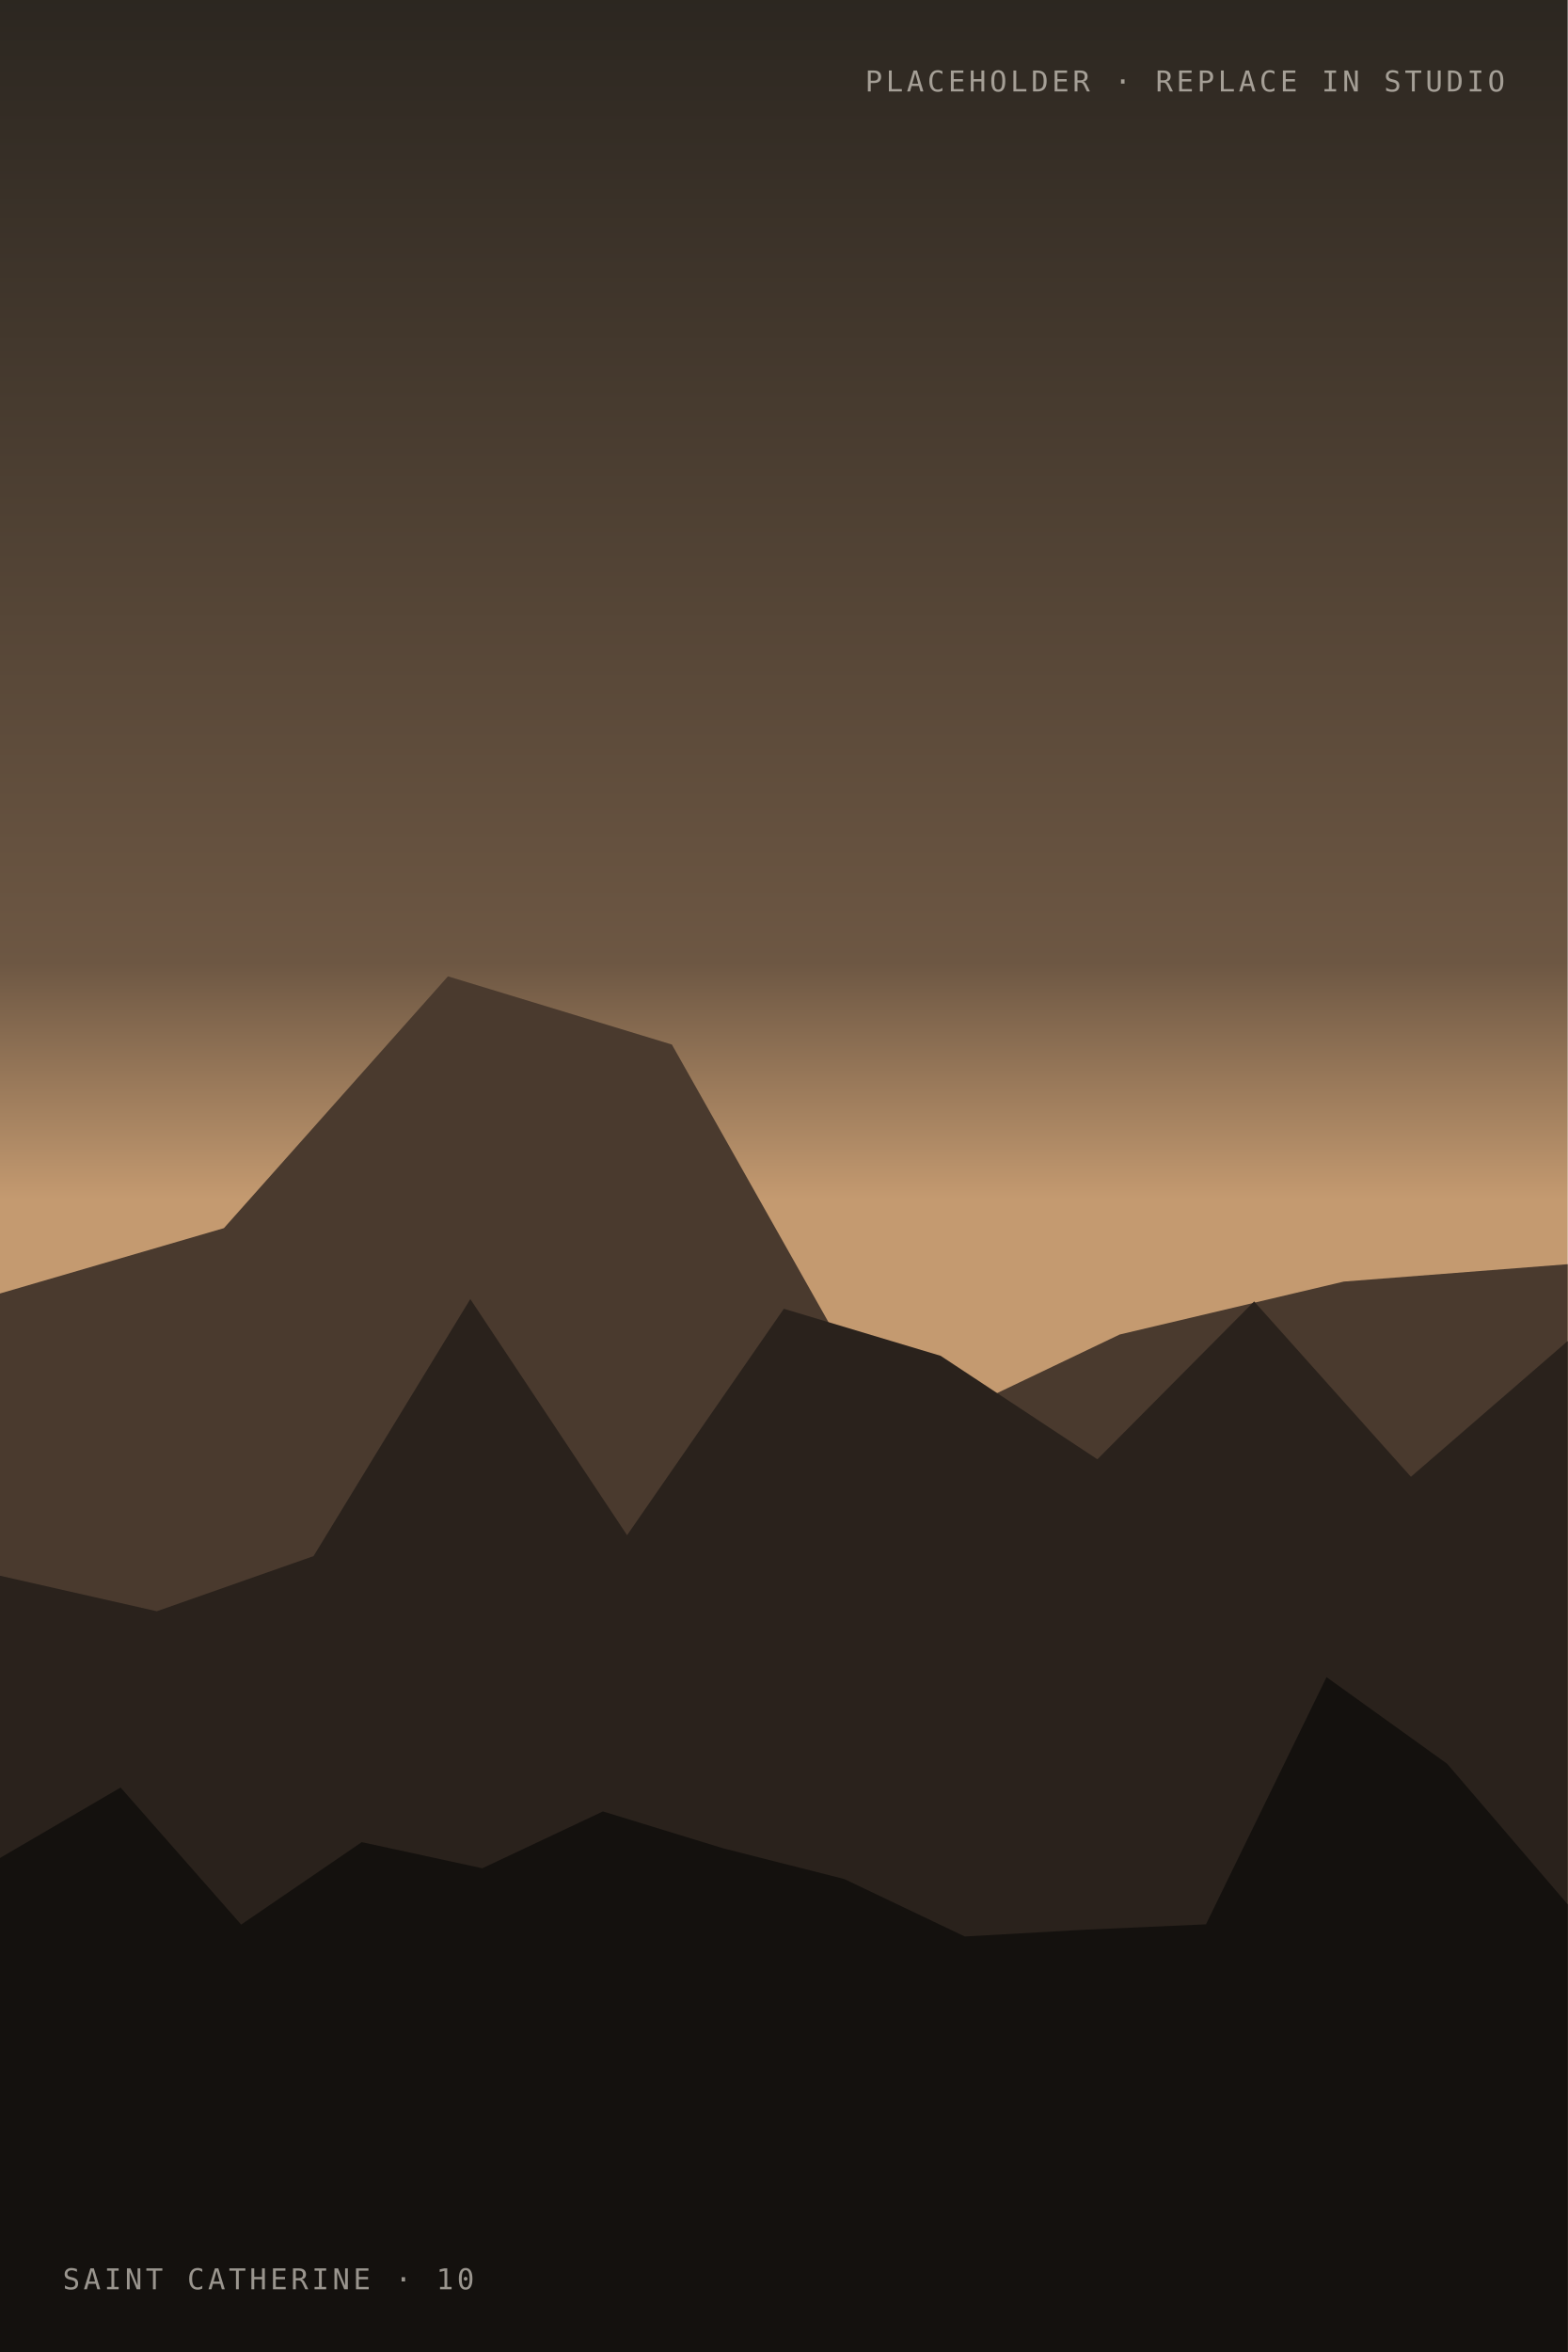
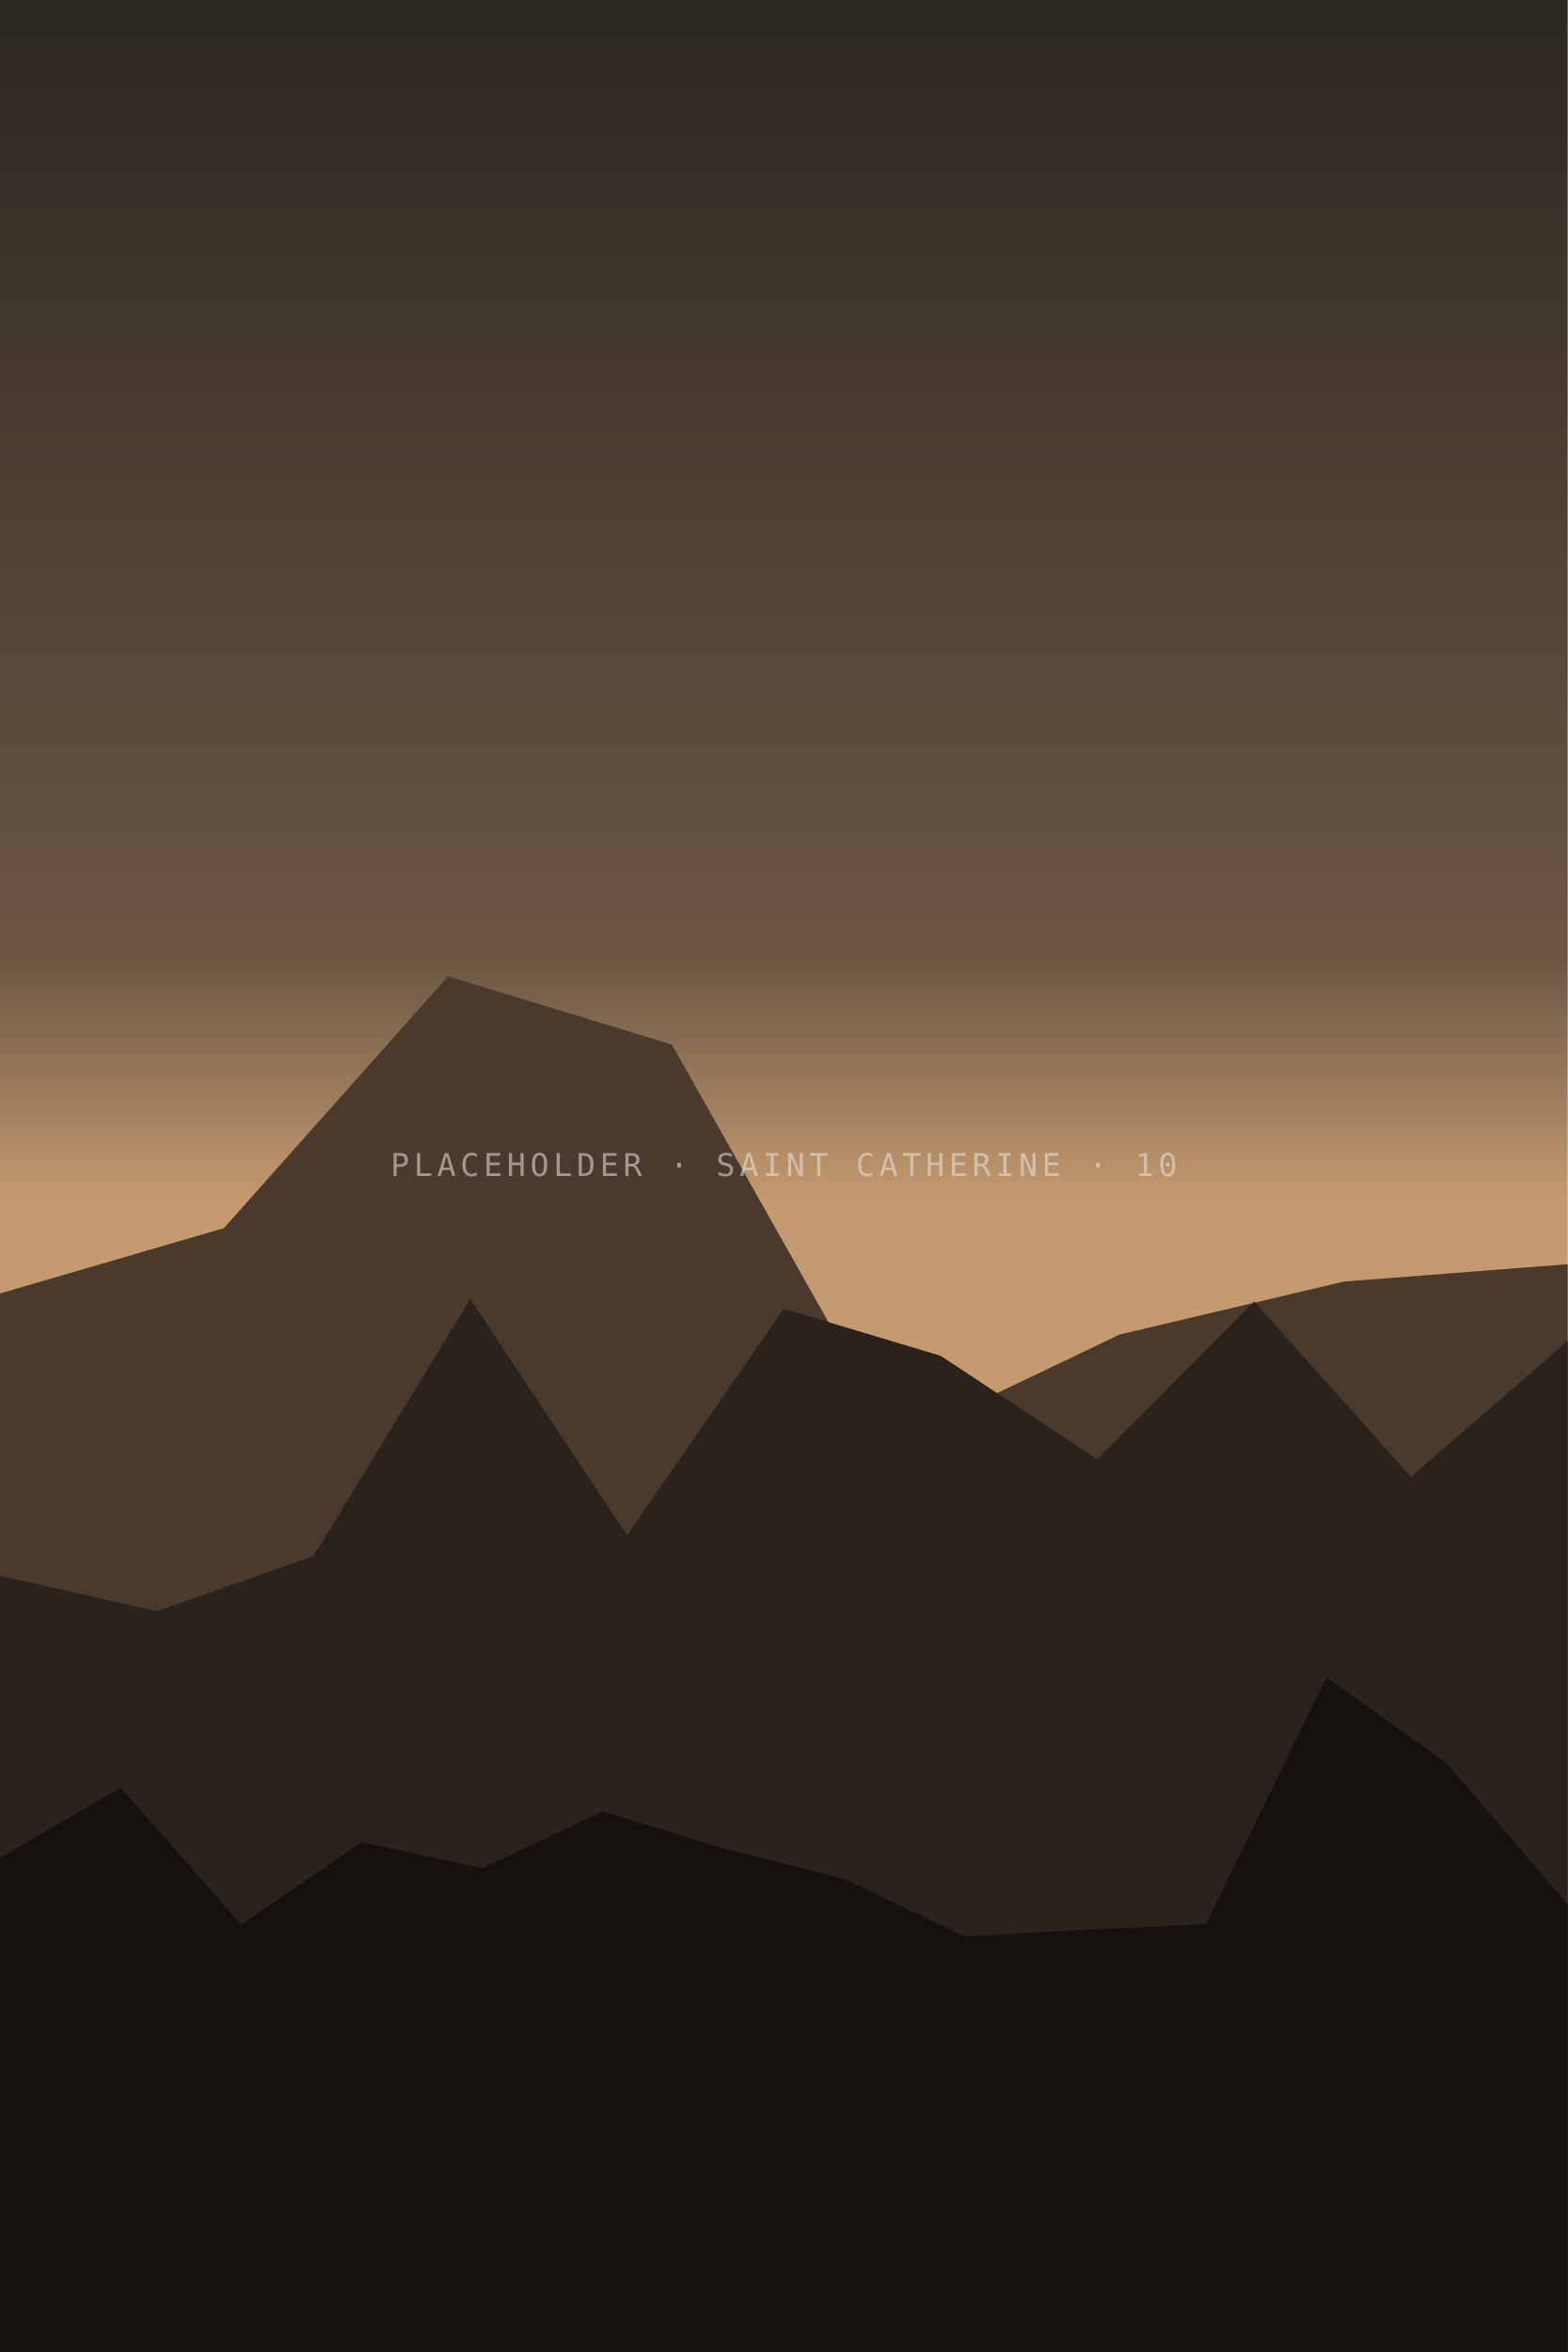
<svg xmlns="http://www.w3.org/2000/svg" viewBox="0 0 1200 1800" width="1200" height="1800" role="img" aria-label="Placeholder artwork">
  <defs>
    <linearGradient id="sky" x1="0" y1="0" x2="0" y2="1">
      <stop offset="0" stop-color="#2b2620" />
      <stop offset="0.41" stop-color="#6d5743" />
      <stop offset="0.51" stop-color="#c49a70" />
    </linearGradient>
  </defs>
  <rect width="1200" height="1800" fill="url(#sky)" />
  <path d="M0 1800 L0 989.914 L171.4 939.9 L342.9 747.2 L514.3 799.4 L685.7 1103.2 L857.1 1021.3 L1028.6 980.8 L1200.0 967.5 L1200 1800 Z" fill="#4a3a2e" />
  <path d="M0 1800 L0 1205.914 L120.0 1233.1 L240.0 1190.9 L360.0 994.2 L480.0 1174.9 L600.0 1001.6 L720.0 1037.6 L840.0 1116.8 L960.0 996.0 L1080.0 1130.2 L1200.0 1026.3 L1200 1800 Z" fill="#2a221c" />
  <path d="M0 1800 L0 1421.914 L92.3 1368.0 L184.6 1472.9 L276.9 1409.8 L369.2 1429.8 L461.5 1386.3 L553.8 1414.6 L646.2 1438.0 L738.5 1482.0 L830.8 1476.8 L923.1 1472.7 L1015.4 1283.5 L1107.7 1349.8 L1200.0 1457.4 L1200 1800 Z" fill="#14110e" />
-   <g font-family="ui-monospace, SFMono-Regular, Menlo, Consolas, monospace" font-size="22" letter-spacing="2.64" fill="#ECE6DD" fill-opacity="0.62">
-     <text x="48" y="1752">SAINT CATHERINE · 10</text>
-     <text x="1152" y="70" text-anchor="end">PLACEHOLDER · REPLACE IN STUDIO</text>
-   </g>
+   <text x="600" y="900" text-anchor="middle" font-family="ui-monospace, SFMono-Regular, Menlo, Consolas, monospace" font-size="24" letter-spacing="3.36" fill="#ECE6DD" fill-opacity="0.55">PLACEHOLDER · SAINT CATHERINE · 10</text>
</svg>
